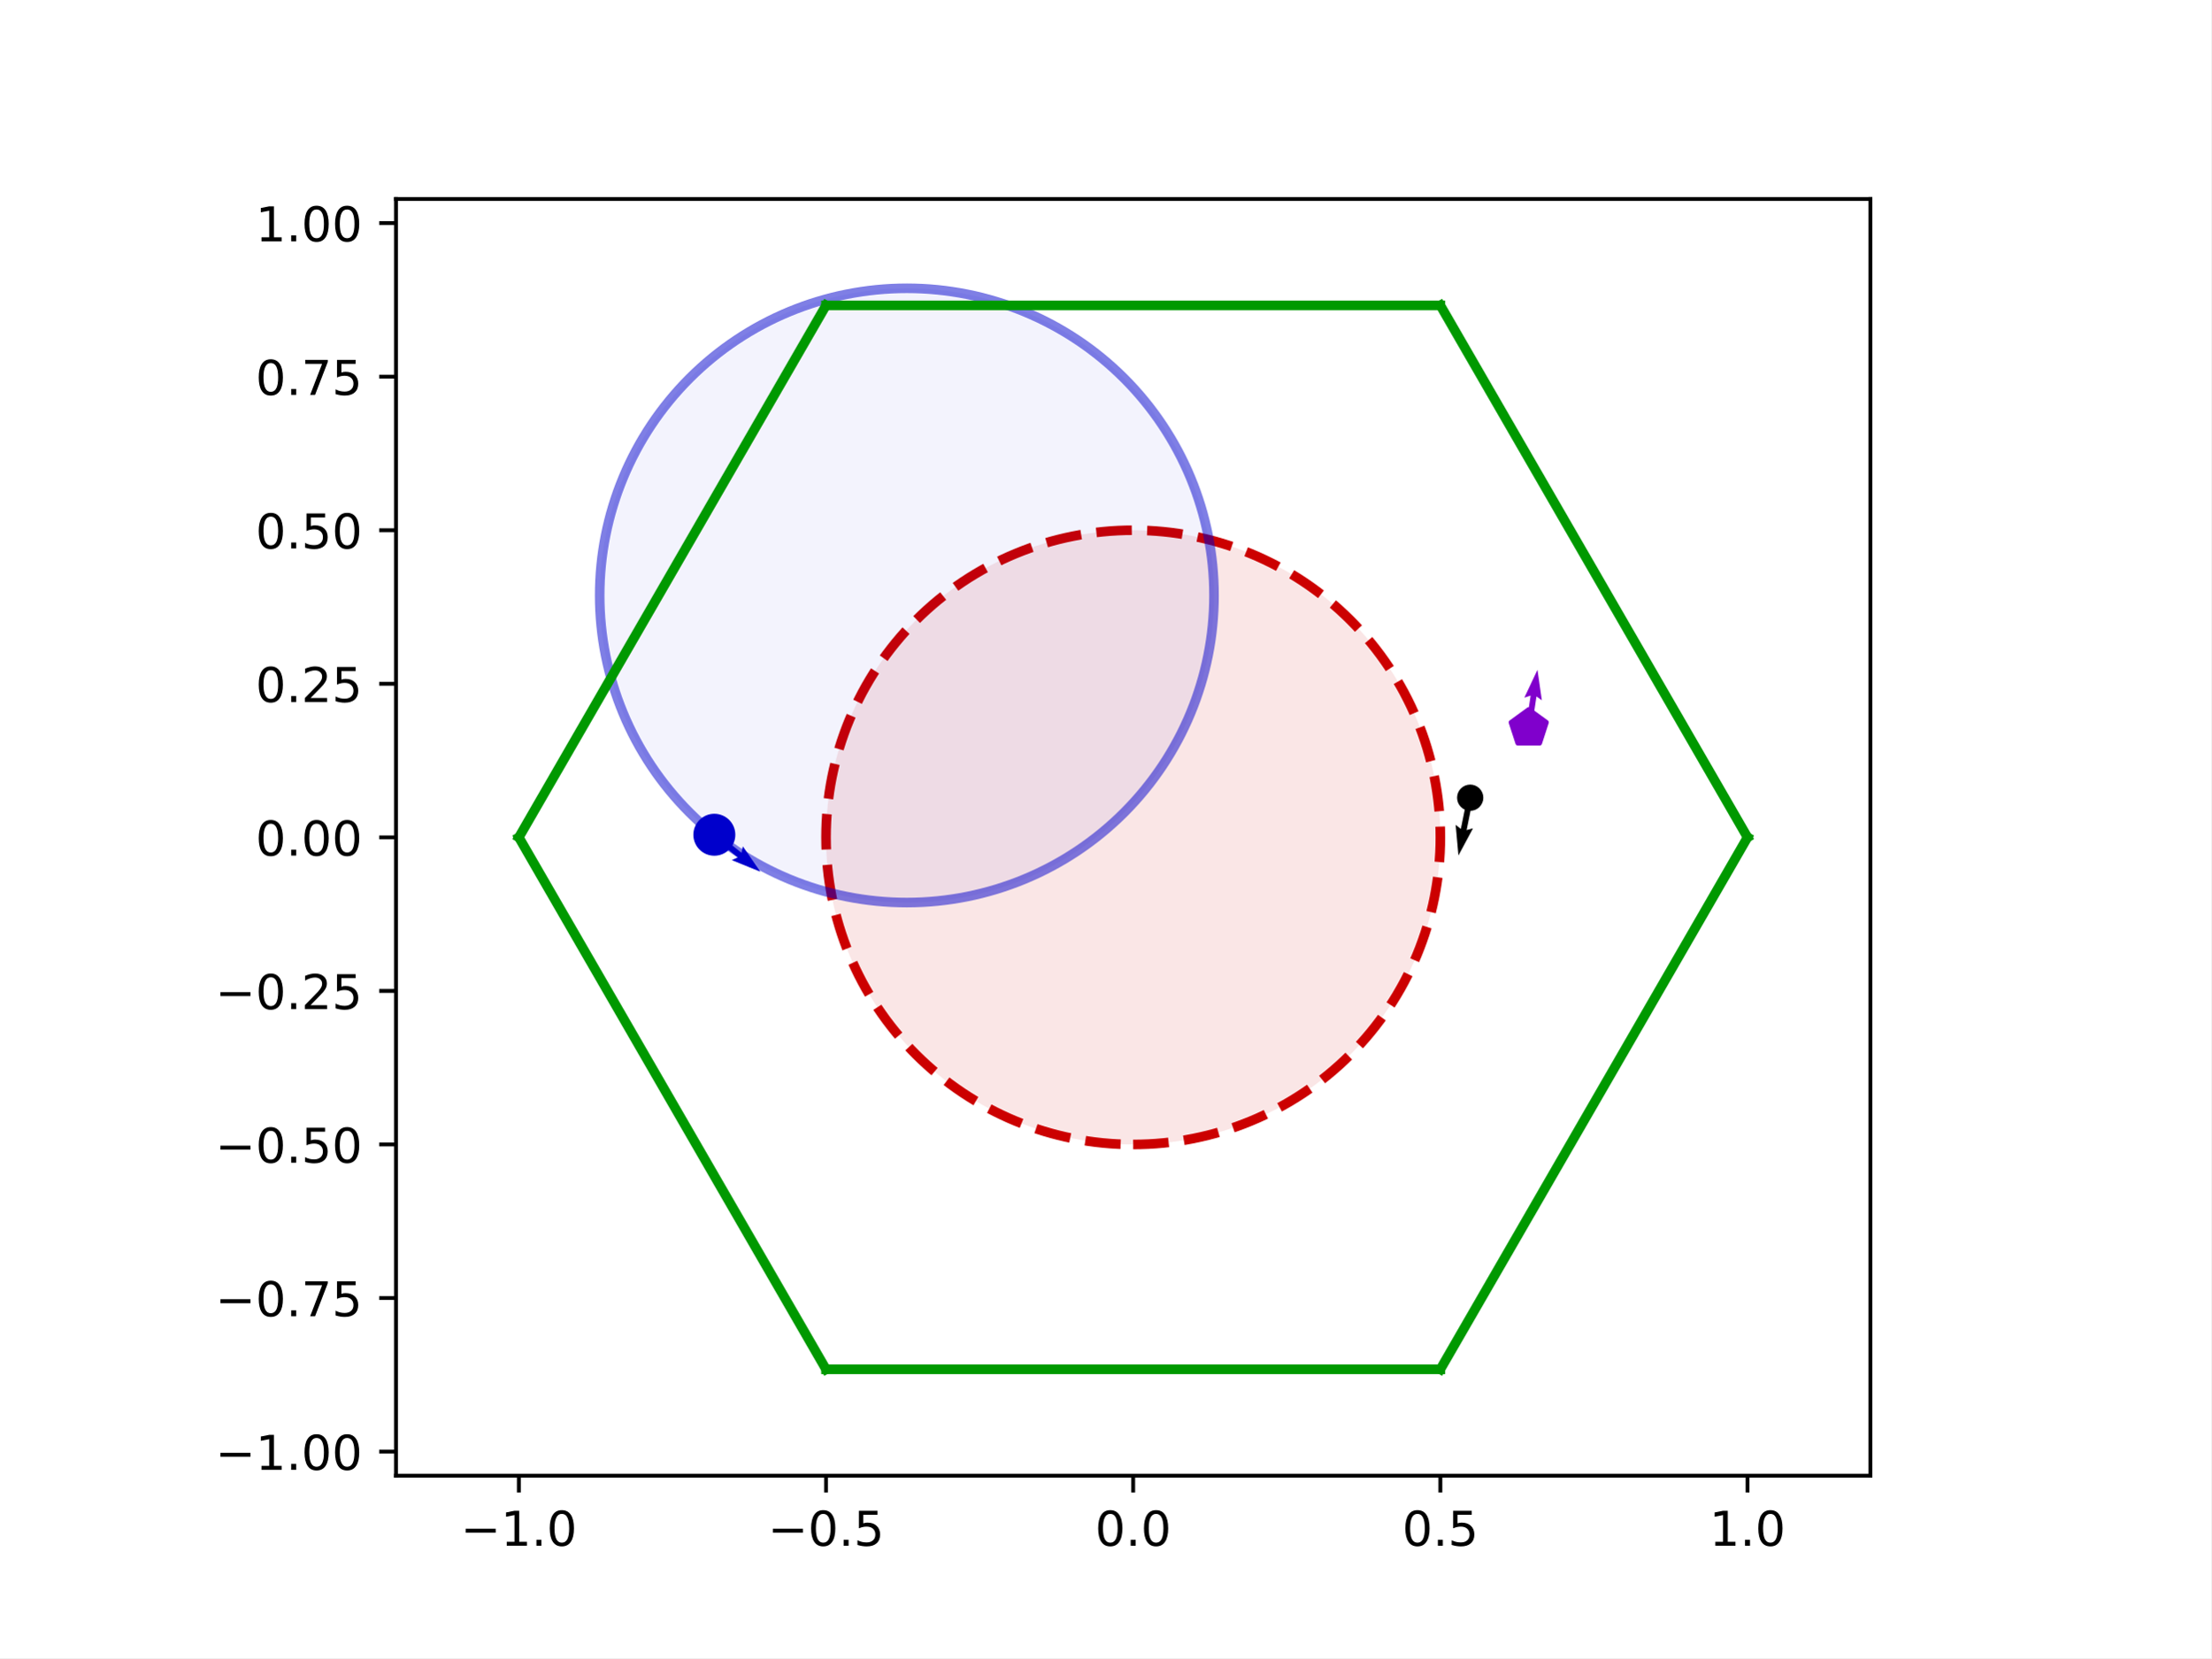
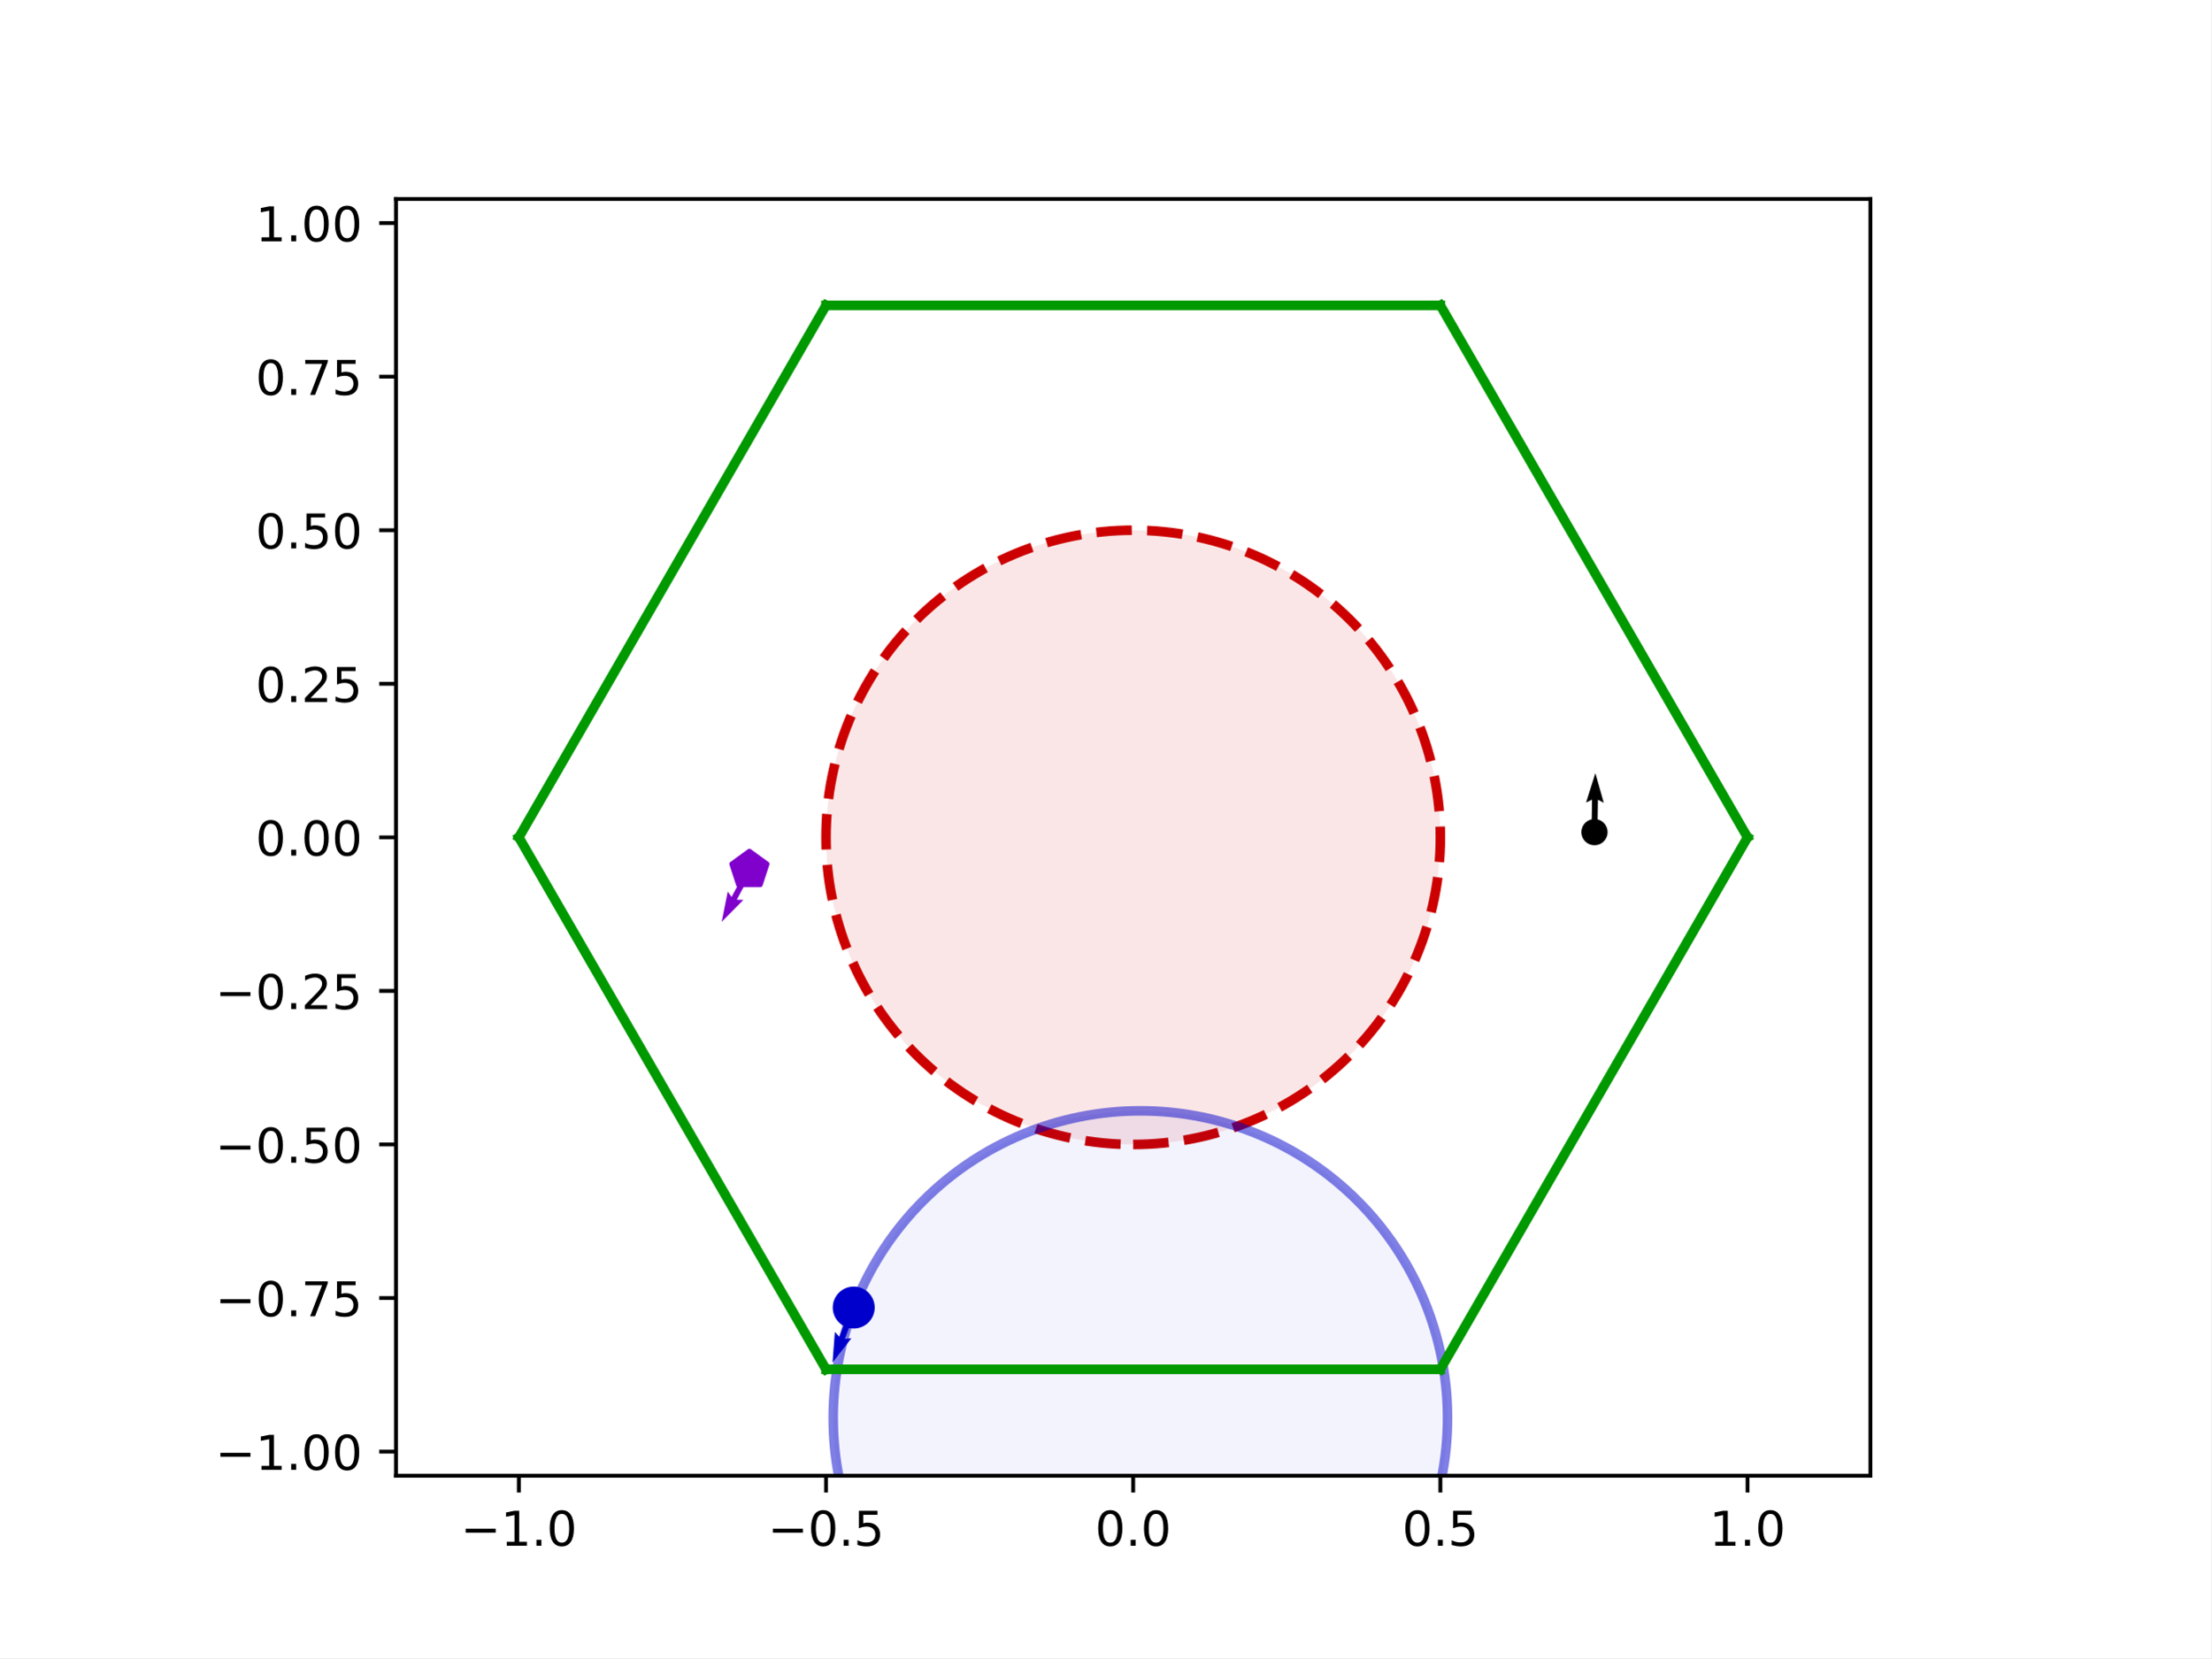
<svg xmlns="http://www.w3.org/2000/svg" xmlns:xlink="http://www.w3.org/1999/xlink" height="345.6pt" version="1.1" viewBox="0 0 460.8 345.6" width="460.8pt">
  <defs>
    <style type="text/css">
*{stroke-linecap:butt;stroke-linejoin:round;}
  </style>
  </defs>
  <g id="figure_1">
    <g id="patch_1">
      <path d="M 0 345.6  L 460.8 345.6  L 460.8 0  L 0 0  z " style="fill:#ffffff;" />
    </g>
    <g id="axes_1">
      <g id="patch_2">
        <path d="M 82.52 307.584  L 389.8 307.584  L 389.8 41.472  L 82.52 41.472  z " style="fill:#ffffff;" />
      </g>
      <g id="PathCollection_1">
        <defs>
-           <path d="M 0 2.236  C 0.593 2.236 1.162 2 1.581 1.581  C 2 1.162 2.236 0.593 2.236 0  C 2.236 -0.593 2 -1.162 1.581 -1.581  C 1.162 -2 0.593 -2.236 0 -2.236  C -0.593 -2.236 -1.162 -2 -1.581 -1.581  C -2 -1.162 -2.236 -0.593 -2.236 0  C -2.236 0.593 -2 1.162 -1.581 1.581  C -1.162 2 -0.593 2.236 0 2.236  z " id="mfc759dea8f" style="stroke:#000000;" />
+           <path d="M 0 2.236  C 0.593 2.236 1.162 2 1.581 1.581  C 2 1.162 2.236 0.593 2.236 0  C 2.236 -0.593 2 -1.162 1.581 -1.581  C 1.162 -2 0.593 -2.236 0 -2.236  C -0.593 -2.236 -1.162 -2 -1.581 -1.581  C -2 -1.162 -2.236 -0.593 -2.236 0  C -2.236 0.593 -2 1.162 -1.581 1.581  C -1.162 2 -0.593 2.236 0 2.236  z " id="m2de9239bf0" style="stroke:#000000;" />
        </defs>
-         <g clip-path="url(#p4947df74f7)">
-           <use style="stroke:#000000;" x="306.396" xlink:href="#mfc759dea8f" y="166.266" />
+         <g clip-path="url(#pb4de3ca08f)">
+           <use style="stroke:#000000;" x="332.297" xlink:href="#m2de9239bf0" y="173.44" />
        </g>
      </g>
      <g id="Quiver_1">
-         <path clip-path="url(#p4947df74f7)" d="M 306.998 166.388  L 305.65 173.013  L 306.977 172.656  L 303.946 178.311  L 303.364 171.921  L 304.446 172.768  L 305.793 166.143  L 306.998 166.388  " />
+         <path clip-path="url(#pb4de3ca08f)" d="M 331.683 173.431  L 331.784 166.671  L 330.545 167.267  L 332.481 161.15  L 334.232 167.322  L 333.013 166.69  L 332.912 173.449  L 331.683 173.431  " />
      </g>
      <g id="PathCollection_2">
        <defs>
-           <path d="M 0 -3.873  L -3.683 -1.197  L -2.276 3.133  L 2.276 3.133  L 3.683 -1.197  z " id="ma6370b9642" style="stroke:#8000cc;" />
+           <path d="M 0 -3.873  L -3.683 -1.197  L -2.276 3.133  L 2.276 3.133  L 3.683 -1.197  z " id="mecc4bd718e" style="stroke:#8000cc;" />
        </defs>
-         <g clip-path="url(#p4947df74f7)">
-           <use style="fill:#8000cc;stroke:#8000cc;" x="318.595" xlink:href="#ma6370b9642" y="151.761" />
+         <g clip-path="url(#pb4de3ca08f)">
+           <use style="fill:#8000cc;stroke:#8000cc;" x="156.175" xlink:href="#mecc4bd718e" y="181.277" />
        </g>
      </g>
      <g id="Quiver_2">
-         <path clip-path="url(#p4947df74f7)" d="M 317.987 151.67  L 318.988 144.985  L 317.682 145.411  L 320.415 139.606  L 321.328 145.957  L 320.204 145.167  L 319.203 151.852  L 317.987 151.67  " style="fill:#8000cc;" />
+         <path clip-path="url(#pb4de3ca08f)" d="M 156.718 181.566  L 153.542 187.534  L 154.916 187.569  L 150.402 192.128  L 151.661 185.837  L 152.457 186.957  L 155.633 180.989  L 156.718 181.566  " style="fill:#8000cc;" />
      </g>
      <g id="PathCollection_3">
        <defs>
-           <path d="M 0 3.873  C 1.027 3.873 2.012 3.465 2.739 2.739  C 3.465 2.012 3.873 1.027 3.873 0  C 3.873 -1.027 3.465 -2.012 2.739 -2.739  C 2.012 -3.465 1.027 -3.873 0 -3.873  C -1.027 -3.873 -2.012 -3.465 -2.739 -2.739  C -3.465 -2.012 -3.873 -1.027 -3.873 0  C -3.873 1.027 -3.465 2.012 -2.739 2.739  C -2.012 3.465 -1.027 3.873 0 3.873  z " id="m0fafbc28ca" style="stroke:#0000cc;" />
+           <path d="M 0 3.873  C 1.027 3.873 2.012 3.465 2.739 2.739  C 3.465 2.012 3.873 1.027 3.873 0  C 3.873 -1.027 3.465 -2.012 2.739 -2.739  C 2.012 -3.465 1.027 -3.873 0 -3.873  C -1.027 -3.873 -2.012 -3.465 -2.739 -2.739  C -3.465 -2.012 -3.873 -1.027 -3.873 0  C -3.873 1.027 -3.465 2.012 -2.739 2.739  C -2.012 3.465 -1.027 3.873 0 3.873  z " id="m8f2c0beacc" style="stroke:#0000cc;" />
        </defs>
-         <g clip-path="url(#p4947df74f7)">
-           <use style="fill:#0000cc;stroke:#0000cc;" x="148.867" xlink:href="#m0fafbc28ca" y="173.987" />
+         <g clip-path="url(#pb4de3ca08f)">
+           <use style="fill:#0000cc;stroke:#0000cc;" x="177.917" xlink:href="#m8f2c0beacc" y="272.534" />
        </g>
      </g>
      <g id="Quiver_3">
-         <path clip-path="url(#p4947df74f7)" d="M 149.252 173.508  L 154.519 177.745  L 154.811 176.402  L 158.444 181.69  L 152.5 179.276  L 153.749 178.703  L 148.481 174.466  L 149.252 173.508  " style="fill:#0000cc;" />
+         <path clip-path="url(#pb4de3ca08f)" d="M 178.49 272.755  L 176.06 279.063  L 177.428 278.932  L 173.498 284.004  L 173.987 277.606  L 174.913 278.622  L 177.343 272.313  L 178.49 272.755  " style="fill:#0000cc;" />
      </g>
      <g id="patch_3">
-         <path clip-path="url(#p4947df74f7)" d="M 236.16 238.545  C 253.137 238.545 269.422 231.799 281.427 219.795  C 293.431 207.79 300.177 191.505 300.177 174.528  C 300.177 157.551 293.431 141.266 281.427 129.261  C 269.422 117.257 253.137 110.511 236.16 110.511  C 219.183 110.511 202.898 117.257 190.893 129.261  C 178.889 141.266 172.143 157.551 172.143 174.528  C 172.143 191.505 178.889 207.79 190.893 219.795  C 202.898 231.799 219.183 238.545 236.16 238.545  z " style="fill:#cc0000;fill-opacity:0.1;stroke:#cc0000;stroke-dasharray:7.4,3.2;stroke-dashoffset:0;stroke-linejoin:miter;stroke-width:2;" />
+         <path clip-path="url(#pb4de3ca08f)" d="M 236.16 238.545  C 253.137 238.545 269.422 231.799 281.427 219.795  C 293.431 207.79 300.177 191.505 300.177 174.528  C 300.177 157.551 293.431 141.266 281.427 129.261  C 269.422 117.257 253.137 110.511 236.16 110.511  C 219.183 110.511 202.898 117.257 190.893 129.261  C 178.889 141.266 172.143 157.551 172.143 174.528  C 172.143 191.505 178.889 207.79 190.893 219.795  C 202.898 231.799 219.183 238.545 236.16 238.545  z " style="fill:#cc0000;fill-opacity:0.1;stroke:#cc0000;stroke-dasharray:7.4,3.2;stroke-dashoffset:0;stroke-linejoin:miter;stroke-width:2;" />
      </g>
      <g id="patch_4">
-         <path clip-path="url(#p4947df74f7)" d="M 188.987 188.12  C 205.965 188.12 222.249 181.374 234.254 169.37  C 246.259 157.365 253.004 141.08 253.004 124.103  C 253.004 107.126 246.259 90.841 234.254 78.836  C 222.249 66.832 205.965 60.086 188.987 60.086  C 172.01 60.086 155.726 66.832 143.721 78.836  C 131.716 90.841 124.971 107.126 124.971 124.103  C 124.971 141.08 131.716 157.365 143.721 169.37  C 155.726 181.374 172.01 188.12 188.987 188.12  z " style="fill:#0000cc;fill-opacity:0.05;stroke:#0000cc;stroke-linejoin:miter;stroke-opacity:0.5;stroke-width:2;" />
+         <path clip-path="url(#pb4de3ca08f)" d="M 237.654 359.565  C 254.631 359.565 270.915 352.82 282.92 340.815  C 294.925 328.81 301.67 312.526 301.67 295.549  C 301.67 278.571 294.925 262.287 282.92 250.282  C 270.915 238.277 254.631 231.532 237.654 231.532  C 220.676 231.532 204.392 238.277 192.387 250.282  C 180.382 262.287 173.637 278.571 173.637 295.549  C 173.637 312.526 180.382 328.81 192.387 340.815  C 204.392 352.82 220.676 359.565 237.654 359.565  z " style="fill:#0000cc;fill-opacity:0.05;stroke:#0000cc;stroke-linejoin:miter;stroke-opacity:0.5;stroke-width:2;" />
      </g>
      <g id="matplotlib.axis_1">
        <g id="xtick_1">
          <g id="line2d_1">
            <defs>
-               <path d="M 0 0  L 0 3.5  " id="m9681b4164c" style="stroke:#000000;stroke-width:0.8;" />
-             </defs>
-             <g>
-               <use style="stroke:#000000;stroke-width:0.8;" x="108.127" xlink:href="#m9681b4164c" y="307.584" />
+               <path d="M 0 0  L 0 3.5  " id="m0408a6a3ff" style="stroke:#000000;stroke-width:0.8;" />
+             </defs>
+             <g>
+               <use style="stroke:#000000;stroke-width:0.8;" x="108.127" xlink:href="#m0408a6a3ff" y="307.584" />
            </g>
          </g>
          <g id="text_1">
            <defs>
              <path d="M 10.594 35.5  L 73.188 35.5  L 73.188 27.203  L 10.594 27.203  z " id="DejaVuSans-8722" />
              <path d="M 12.406 8.297  L 28.516 8.297  L 28.516 63.922  L 10.984 60.406  L 10.984 69.391  L 28.422 72.906  L 38.281 72.906  L 38.281 8.297  L 54.391 8.297  L 54.391 0  L 12.406 0  z " id="DejaVuSans-49" />
              <path d="M 10.688 12.406  L 21 12.406  L 21 0  L 10.688 0  z " id="DejaVuSans-46" />
              <path d="M 31.781 66.406  Q 24.172 66.406 20.328 58.906  Q 16.5 51.422 16.5 36.375  Q 16.5 21.391 20.328 13.891  Q 24.172 6.391 31.781 6.391  Q 39.453 6.391 43.281 13.891  Q 47.125 21.391 47.125 36.375  Q 47.125 51.422 43.281 58.906  Q 39.453 66.406 31.781 66.406  z M 31.781 74.219  Q 44.047 74.219 50.516 64.516  Q 56.984 54.828 56.984 36.375  Q 56.984 17.969 50.516 8.266  Q 44.047 -1.422 31.781 -1.422  Q 19.531 -1.422 13.062 8.266  Q 6.594 17.969 6.594 36.375  Q 6.594 54.828 13.062 64.516  Q 19.531 74.219 31.781 74.219  z " id="DejaVuSans-48" />
            </defs>
            <g transform="translate(95.9854 322.1824)scale(0.1 -0.1)">
              <use xlink:href="#DejaVuSans-8722" />
              <use x="83.789" xlink:href="#DejaVuSans-49" />
              <use x="147.412" xlink:href="#DejaVuSans-46" />
              <use x="179.199" xlink:href="#DejaVuSans-48" />
            </g>
          </g>
        </g>
        <g id="xtick_2">
          <g id="line2d_2">
            <g>
-               <use style="stroke:#000000;stroke-width:0.8;" x="172.143" xlink:href="#m9681b4164c" y="307.584" />
+               <use style="stroke:#000000;stroke-width:0.8;" x="172.143" xlink:href="#m0408a6a3ff" y="307.584" />
            </g>
          </g>
          <g id="text_2">
            <defs>
              <path d="M 10.797 72.906  L 49.516 72.906  L 49.516 64.594  L 19.828 64.594  L 19.828 46.734  Q 21.969 47.469 24.109 47.828  Q 26.266 48.188 28.422 48.188  Q 40.625 48.188 47.75 41.5  Q 54.891 34.812 54.891 23.391  Q 54.891 11.625 47.562 5.094  Q 40.234 -1.422 26.906 -1.422  Q 22.312 -1.422 17.547 -0.641  Q 12.797 0.141 7.719 1.703  L 7.719 11.625  Q 12.109 9.234 16.797 8.062  Q 21.484 6.891 26.703 6.891  Q 35.156 6.891 40.078 11.328  Q 45.016 15.766 45.016 23.391  Q 45.016 31 40.078 35.438  Q 35.156 39.891 26.703 39.891  Q 22.75 39.891 18.812 39.016  Q 14.891 38.141 10.797 36.281  z " id="DejaVuSans-53" />
            </defs>
            <g transform="translate(160.002 322.1824)scale(0.1 -0.1)">
              <use xlink:href="#DejaVuSans-8722" />
              <use x="83.789" xlink:href="#DejaVuSans-48" />
              <use x="147.412" xlink:href="#DejaVuSans-46" />
              <use x="179.199" xlink:href="#DejaVuSans-53" />
            </g>
          </g>
        </g>
        <g id="xtick_3">
          <g id="line2d_3">
            <g>
-               <use style="stroke:#000000;stroke-width:0.8;" x="236.16" xlink:href="#m9681b4164c" y="307.584" />
+               <use style="stroke:#000000;stroke-width:0.8;" x="236.16" xlink:href="#m0408a6a3ff" y="307.584" />
            </g>
          </g>
          <g id="text_3">
            <g transform="translate(228.2084 322.1824)scale(0.1 -0.1)">
              <use xlink:href="#DejaVuSans-48" />
              <use x="63.623" xlink:href="#DejaVuSans-46" />
              <use x="95.41" xlink:href="#DejaVuSans-48" />
            </g>
          </g>
        </g>
        <g id="xtick_4">
          <g id="line2d_4">
            <g>
-               <use style="stroke:#000000;stroke-width:0.8;" x="300.177" xlink:href="#m9681b4164c" y="307.584" />
+               <use style="stroke:#000000;stroke-width:0.8;" x="300.177" xlink:href="#m0408a6a3ff" y="307.584" />
            </g>
          </g>
          <g id="text_4">
            <g transform="translate(292.225 322.1824)scale(0.1 -0.1)">
              <use xlink:href="#DejaVuSans-48" />
              <use x="63.623" xlink:href="#DejaVuSans-46" />
              <use x="95.41" xlink:href="#DejaVuSans-53" />
            </g>
          </g>
        </g>
        <g id="xtick_5">
          <g id="line2d_5">
            <g>
-               <use style="stroke:#000000;stroke-width:0.8;" x="364.193" xlink:href="#m9681b4164c" y="307.584" />
+               <use style="stroke:#000000;stroke-width:0.8;" x="364.193" xlink:href="#m0408a6a3ff" y="307.584" />
            </g>
          </g>
          <g id="text_5">
            <g transform="translate(356.2416 322.1824)scale(0.1 -0.1)">
              <use xlink:href="#DejaVuSans-49" />
              <use x="63.623" xlink:href="#DejaVuSans-46" />
              <use x="95.41" xlink:href="#DejaVuSans-48" />
            </g>
          </g>
        </g>
      </g>
      <g id="matplotlib.axis_2">
        <g id="ytick_1">
          <g id="line2d_6">
            <defs>
-               <path d="M 0 0  L -3.5 0  " id="me08ff34672" style="stroke:#000000;stroke-width:0.8;" />
-             </defs>
-             <g>
-               <use style="stroke:#000000;stroke-width:0.8;" x="82.52" xlink:href="#me08ff34672" y="302.561" />
+               <path d="M 0 0  L -3.5 0  " id="m920016cae7" style="stroke:#000000;stroke-width:0.8;" />
+             </defs>
+             <g>
+               <use style="stroke:#000000;stroke-width:0.8;" x="82.52" xlink:href="#m920016cae7" y="302.561" />
            </g>
          </g>
          <g id="text_6">
            <g transform="translate(44.87485 306.3604)scale(0.1 -0.1)">
              <use xlink:href="#DejaVuSans-8722" />
              <use x="83.789" xlink:href="#DejaVuSans-49" />
              <use x="147.412" xlink:href="#DejaVuSans-46" />
              <use x="179.199" xlink:href="#DejaVuSans-48" />
              <use x="242.822" xlink:href="#DejaVuSans-48" />
            </g>
          </g>
        </g>
        <g id="ytick_2">
          <g id="line2d_7">
            <g>
-               <use style="stroke:#000000;stroke-width:0.8;" x="82.52" xlink:href="#me08ff34672" y="270.553" />
+               <use style="stroke:#000000;stroke-width:0.8;" x="82.52" xlink:href="#m920016cae7" y="270.553" />
            </g>
          </g>
          <g id="text_7">
            <defs>
              <path d="M 8.203 72.906  L 55.078 72.906  L 55.078 68.703  L 28.609 0  L 18.312 0  L 43.219 64.594  L 8.203 64.594  z " id="DejaVuSans-55" />
            </defs>
            <g transform="translate(44.87485 274.3521)scale(0.1 -0.1)">
              <use xlink:href="#DejaVuSans-8722" />
              <use x="83.789" xlink:href="#DejaVuSans-48" />
              <use x="147.412" xlink:href="#DejaVuSans-46" />
              <use x="179.199" xlink:href="#DejaVuSans-55" />
              <use x="242.822" xlink:href="#DejaVuSans-53" />
            </g>
          </g>
        </g>
        <g id="ytick_3">
          <g id="line2d_8">
            <g>
-               <use style="stroke:#000000;stroke-width:0.8;" x="82.52" xlink:href="#me08ff34672" y="238.545" />
+               <use style="stroke:#000000;stroke-width:0.8;" x="82.52" xlink:href="#m920016cae7" y="238.545" />
            </g>
          </g>
          <g id="text_8">
            <g transform="translate(44.87485 242.3438)scale(0.1 -0.1)">
              <use xlink:href="#DejaVuSans-8722" />
              <use x="83.789" xlink:href="#DejaVuSans-48" />
              <use x="147.412" xlink:href="#DejaVuSans-46" />
              <use x="179.199" xlink:href="#DejaVuSans-53" />
              <use x="242.822" xlink:href="#DejaVuSans-48" />
            </g>
          </g>
        </g>
        <g id="ytick_4">
          <g id="line2d_9">
            <g>
-               <use style="stroke:#000000;stroke-width:0.8;" x="82.52" xlink:href="#me08ff34672" y="206.536" />
+               <use style="stroke:#000000;stroke-width:0.8;" x="82.52" xlink:href="#m920016cae7" y="206.536" />
            </g>
          </g>
          <g id="text_9">
            <defs>
              <path d="M 19.188 8.297  L 53.609 8.297  L 53.609 0  L 7.328 0  L 7.328 8.297  Q 12.938 14.109 22.625 23.891  Q 32.328 33.688 34.812 36.531  Q 39.547 41.844 41.422 45.531  Q 43.312 49.219 43.312 52.781  Q 43.312 58.594 39.234 62.25  Q 35.156 65.922 28.609 65.922  Q 23.969 65.922 18.812 64.312  Q 13.672 62.703 7.812 59.422  L 7.812 69.391  Q 13.766 71.781 18.938 73  Q 24.125 74.219 28.422 74.219  Q 39.75 74.219 46.484 68.547  Q 53.219 62.891 53.219 53.422  Q 53.219 48.922 51.531 44.891  Q 49.859 40.875 45.406 35.406  Q 44.188 33.984 37.641 27.219  Q 31.109 20.453 19.188 8.297  z " id="DejaVuSans-50" />
            </defs>
            <g transform="translate(44.87485 210.3355)scale(0.1 -0.1)">
              <use xlink:href="#DejaVuSans-8722" />
              <use x="83.789" xlink:href="#DejaVuSans-48" />
              <use x="147.412" xlink:href="#DejaVuSans-46" />
              <use x="179.199" xlink:href="#DejaVuSans-50" />
              <use x="242.822" xlink:href="#DejaVuSans-53" />
            </g>
          </g>
        </g>
        <g id="ytick_5">
          <g id="line2d_10">
            <g>
-               <use style="stroke:#000000;stroke-width:0.8;" x="82.52" xlink:href="#me08ff34672" y="174.528" />
+               <use style="stroke:#000000;stroke-width:0.8;" x="82.52" xlink:href="#m920016cae7" y="174.528" />
            </g>
          </g>
          <g id="text_10">
            <g transform="translate(53.25454 178.3272)scale(0.1 -0.1)">
              <use xlink:href="#DejaVuSans-48" />
              <use x="63.623" xlink:href="#DejaVuSans-46" />
              <use x="95.41" xlink:href="#DejaVuSans-48" />
              <use x="159.033" xlink:href="#DejaVuSans-48" />
            </g>
          </g>
        </g>
        <g id="ytick_6">
          <g id="line2d_11">
            <g>
-               <use style="stroke:#000000;stroke-width:0.8;" x="82.52" xlink:href="#me08ff34672" y="142.52" />
+               <use style="stroke:#000000;stroke-width:0.8;" x="82.52" xlink:href="#m920016cae7" y="142.52" />
            </g>
          </g>
          <g id="text_11">
            <g transform="translate(53.25454 146.3189)scale(0.1 -0.1)">
              <use xlink:href="#DejaVuSans-48" />
              <use x="63.623" xlink:href="#DejaVuSans-46" />
              <use x="95.41" xlink:href="#DejaVuSans-50" />
              <use x="159.033" xlink:href="#DejaVuSans-53" />
            </g>
          </g>
        </g>
        <g id="ytick_7">
          <g id="line2d_12">
            <g>
-               <use style="stroke:#000000;stroke-width:0.8;" x="82.52" xlink:href="#me08ff34672" y="110.511" />
+               <use style="stroke:#000000;stroke-width:0.8;" x="82.52" xlink:href="#m920016cae7" y="110.511" />
            </g>
          </g>
          <g id="text_12">
            <g transform="translate(53.25454 114.3106)scale(0.1 -0.1)">
              <use xlink:href="#DejaVuSans-48" />
              <use x="63.623" xlink:href="#DejaVuSans-46" />
              <use x="95.41" xlink:href="#DejaVuSans-53" />
              <use x="159.033" xlink:href="#DejaVuSans-48" />
            </g>
          </g>
        </g>
        <g id="ytick_8">
          <g id="line2d_13">
            <g>
-               <use style="stroke:#000000;stroke-width:0.8;" x="82.52" xlink:href="#me08ff34672" y="78.503" />
+               <use style="stroke:#000000;stroke-width:0.8;" x="82.52" xlink:href="#m920016cae7" y="78.503" />
            </g>
          </g>
          <g id="text_13">
            <g transform="translate(53.25454 82.30232)scale(0.1 -0.1)">
              <use xlink:href="#DejaVuSans-48" />
              <use x="63.623" xlink:href="#DejaVuSans-46" />
              <use x="95.41" xlink:href="#DejaVuSans-55" />
              <use x="159.033" xlink:href="#DejaVuSans-53" />
            </g>
          </g>
        </g>
        <g id="ytick_9">
          <g id="line2d_14">
            <g>
-               <use style="stroke:#000000;stroke-width:0.8;" x="82.52" xlink:href="#me08ff34672" y="46.495" />
+               <use style="stroke:#000000;stroke-width:0.8;" x="82.52" xlink:href="#m920016cae7" y="46.495" />
            </g>
          </g>
          <g id="text_14">
            <g transform="translate(53.25454 50.29402)scale(0.1 -0.1)">
              <use xlink:href="#DejaVuSans-49" />
              <use x="63.623" xlink:href="#DejaVuSans-46" />
              <use x="95.41" xlink:href="#DejaVuSans-48" />
              <use x="159.033" xlink:href="#DejaVuSans-48" />
            </g>
          </g>
        </g>
      </g>
      <g id="line2d_15">
-         <path clip-path="url(#p4947df74f7)" d="M 300.177 63.648  L 172.143 63.648  " style="fill:none;stroke:#009900;stroke-linecap:square;stroke-width:2;" />
+         <path clip-path="url(#pb4de3ca08f)" d="M 300.177 63.648  L 172.143 63.648  " style="fill:none;stroke:#009900;stroke-linecap:square;stroke-width:2;" />
      </g>
      <g id="line2d_16">
-         <path clip-path="url(#p4947df74f7)" d="M 172.143 63.648  L 108.127 174.528  " style="fill:none;stroke:#009900;stroke-linecap:square;stroke-width:2;" />
+         <path clip-path="url(#pb4de3ca08f)" d="M 172.143 63.648  L 108.127 174.528  " style="fill:none;stroke:#009900;stroke-linecap:square;stroke-width:2;" />
      </g>
      <g id="line2d_17">
-         <path clip-path="url(#p4947df74f7)" d="M 108.127 174.528  L 172.143 285.408  " style="fill:none;stroke:#009900;stroke-linecap:square;stroke-width:2;" />
+         <path clip-path="url(#pb4de3ca08f)" d="M 108.127 174.528  L 172.143 285.408  " style="fill:none;stroke:#009900;stroke-linecap:square;stroke-width:2;" />
      </g>
      <g id="line2d_18">
-         <path clip-path="url(#p4947df74f7)" d="M 172.143 285.408  L 300.177 285.408  " style="fill:none;stroke:#009900;stroke-linecap:square;stroke-width:2;" />
+         <path clip-path="url(#pb4de3ca08f)" d="M 172.143 285.408  L 300.177 285.408  " style="fill:none;stroke:#009900;stroke-linecap:square;stroke-width:2;" />
      </g>
      <g id="line2d_19">
-         <path clip-path="url(#p4947df74f7)" d="M 300.177 285.408  L 364.193 174.528  " style="fill:none;stroke:#009900;stroke-linecap:square;stroke-width:2;" />
+         <path clip-path="url(#pb4de3ca08f)" d="M 300.177 285.408  L 364.193 174.528  " style="fill:none;stroke:#009900;stroke-linecap:square;stroke-width:2;" />
      </g>
      <g id="line2d_20">
-         <path clip-path="url(#p4947df74f7)" d="M 364.193 174.528  L 300.177 63.648  " style="fill:none;stroke:#009900;stroke-linecap:square;stroke-width:2;" />
+         <path clip-path="url(#pb4de3ca08f)" d="M 364.193 174.528  L 300.177 63.648  " style="fill:none;stroke:#009900;stroke-linecap:square;stroke-width:2;" />
      </g>
      <g id="patch_5">
        <path d="M 82.52 307.584  L 82.52 41.472  " style="fill:none;stroke:#000000;stroke-linecap:square;stroke-linejoin:miter;stroke-width:0.8;" />
      </g>
      <g id="patch_6">
        <path d="M 389.8 307.584  L 389.8 41.472  " style="fill:none;stroke:#000000;stroke-linecap:square;stroke-linejoin:miter;stroke-width:0.8;" />
      </g>
      <g id="patch_7">
        <path d="M 82.52 307.584  L 389.8 307.584  " style="fill:none;stroke:#000000;stroke-linecap:square;stroke-linejoin:miter;stroke-width:0.8;" />
      </g>
      <g id="patch_8">
        <path d="M 82.52 41.472  L 389.8 41.472  " style="fill:none;stroke:#000000;stroke-linecap:square;stroke-linejoin:miter;stroke-width:0.8;" />
      </g>
    </g>
  </g>
  <defs>
-     <clipPath id="p4947df74f7">
+     <clipPath id="pb4de3ca08f">
      <rect height="266.112" width="307.28" x="82.52" y="41.472" />
    </clipPath>
  </defs>
</svg>
